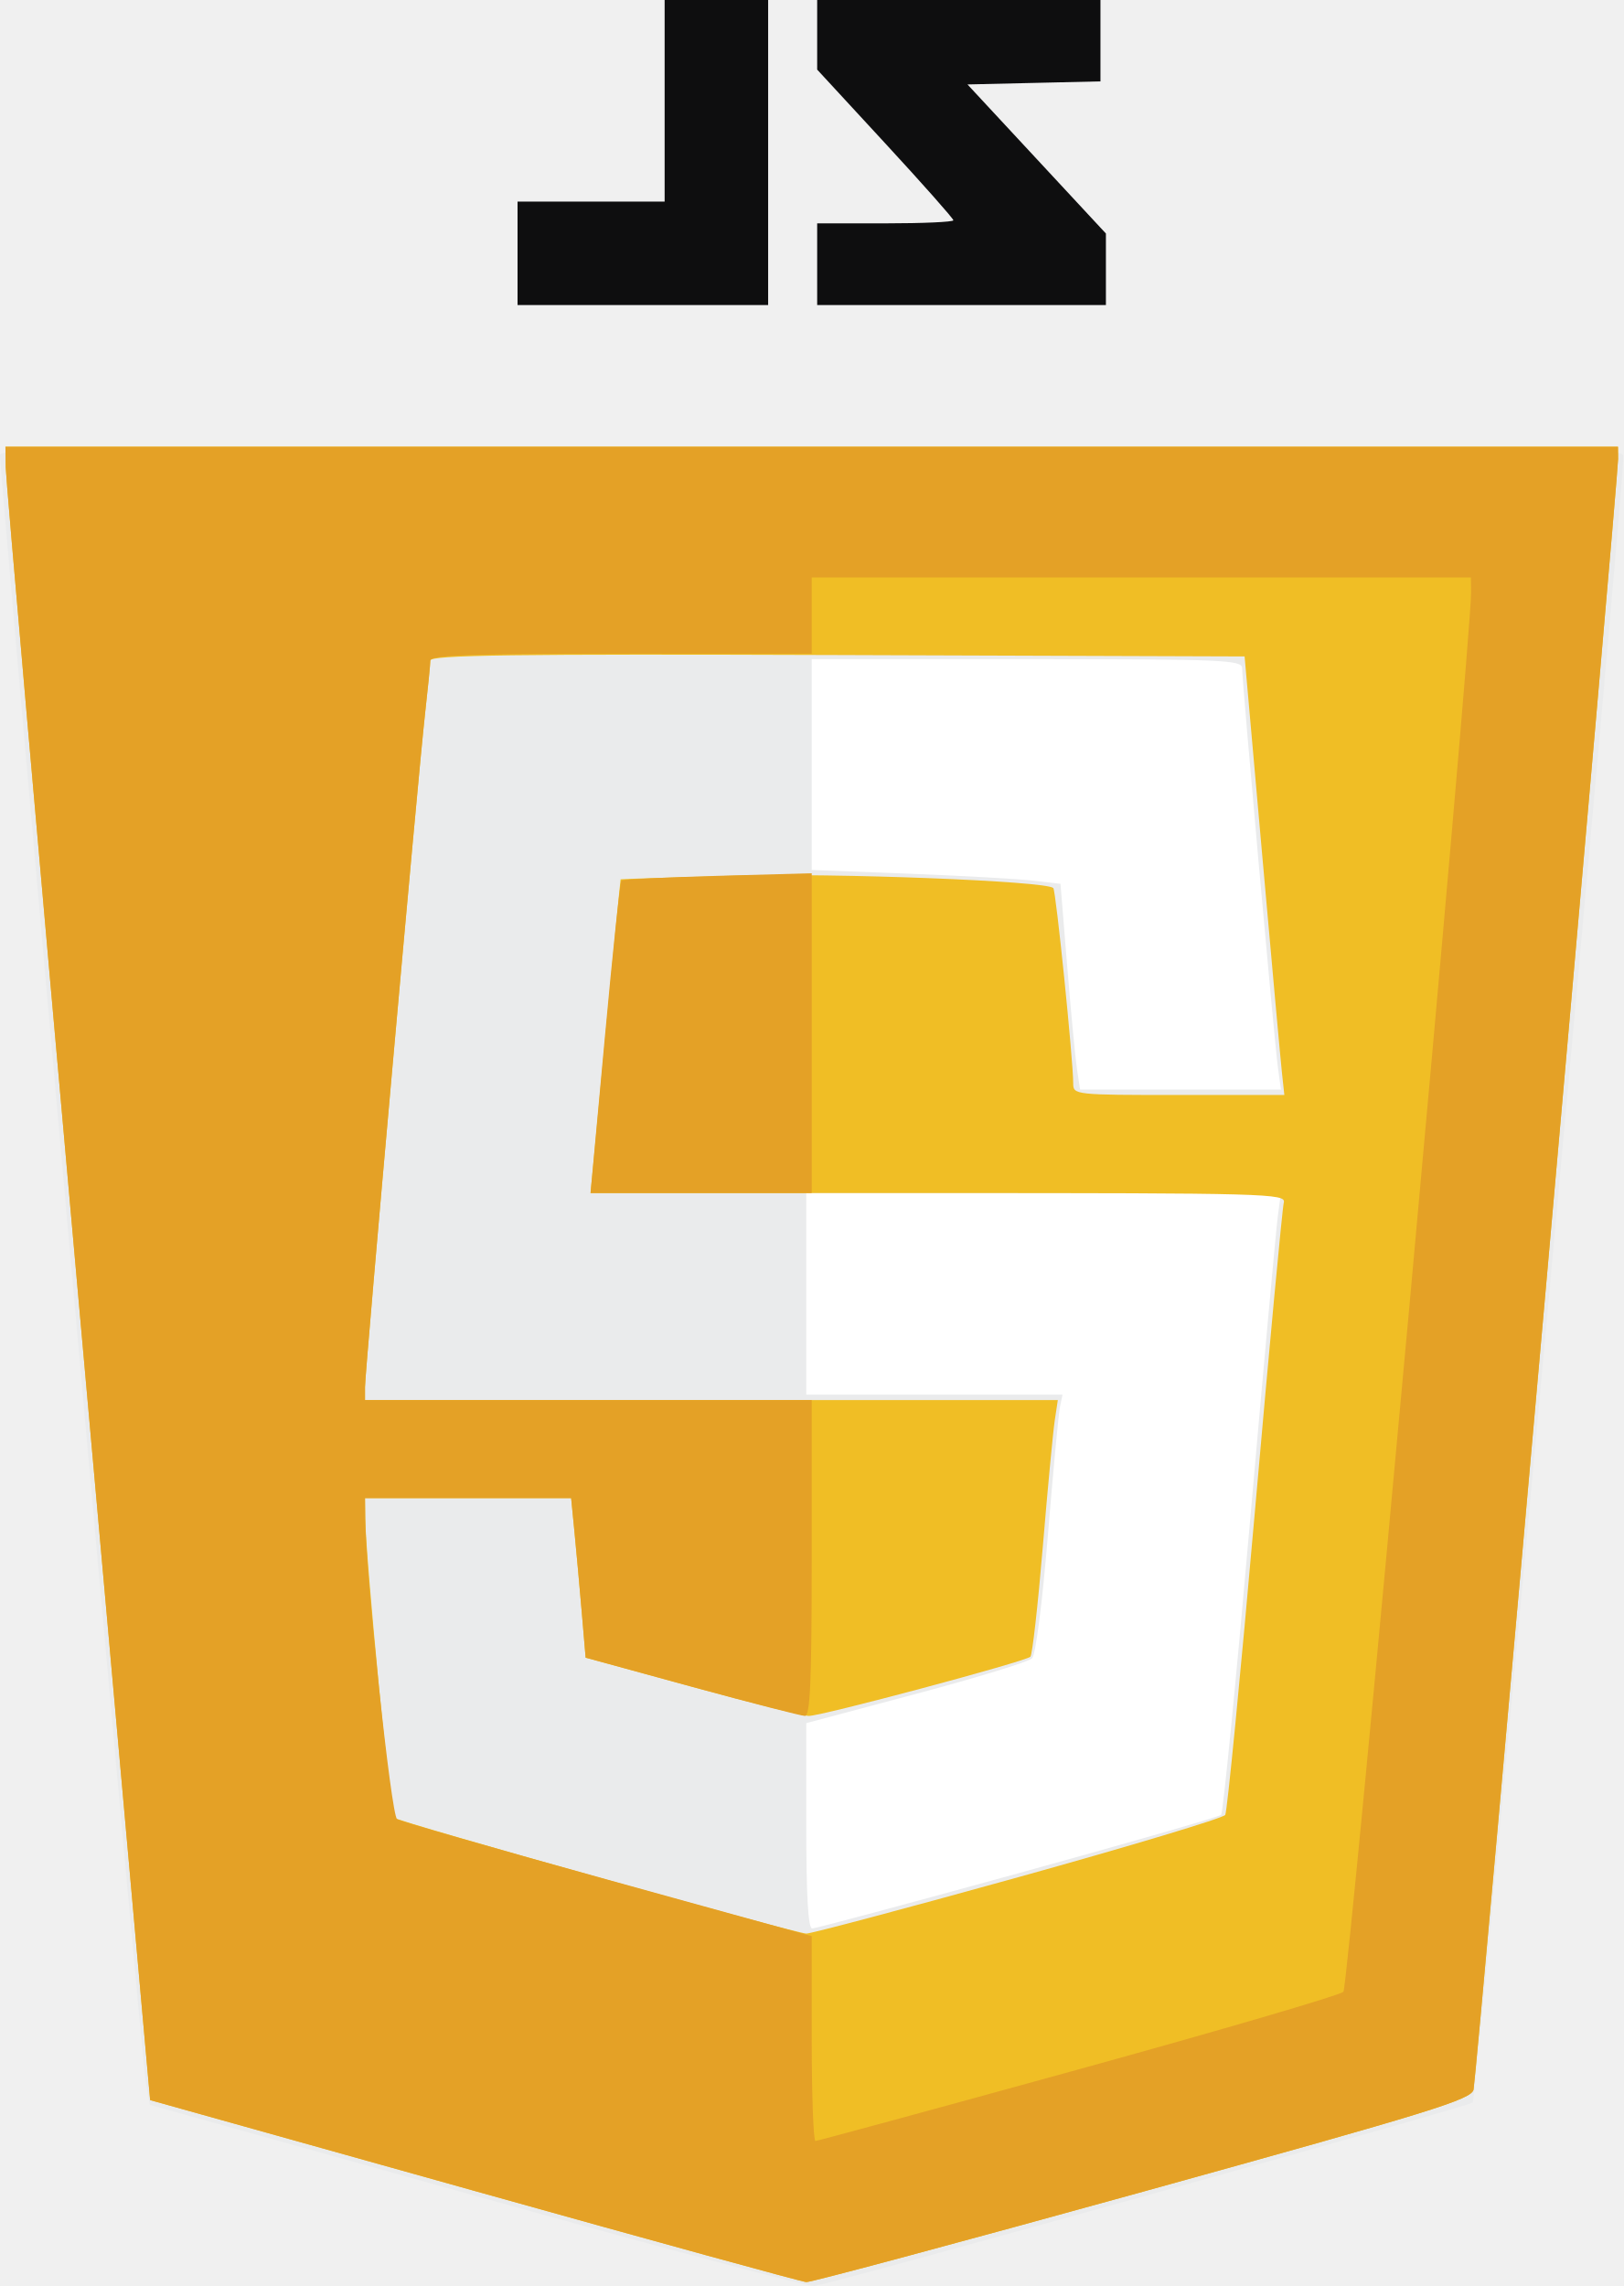
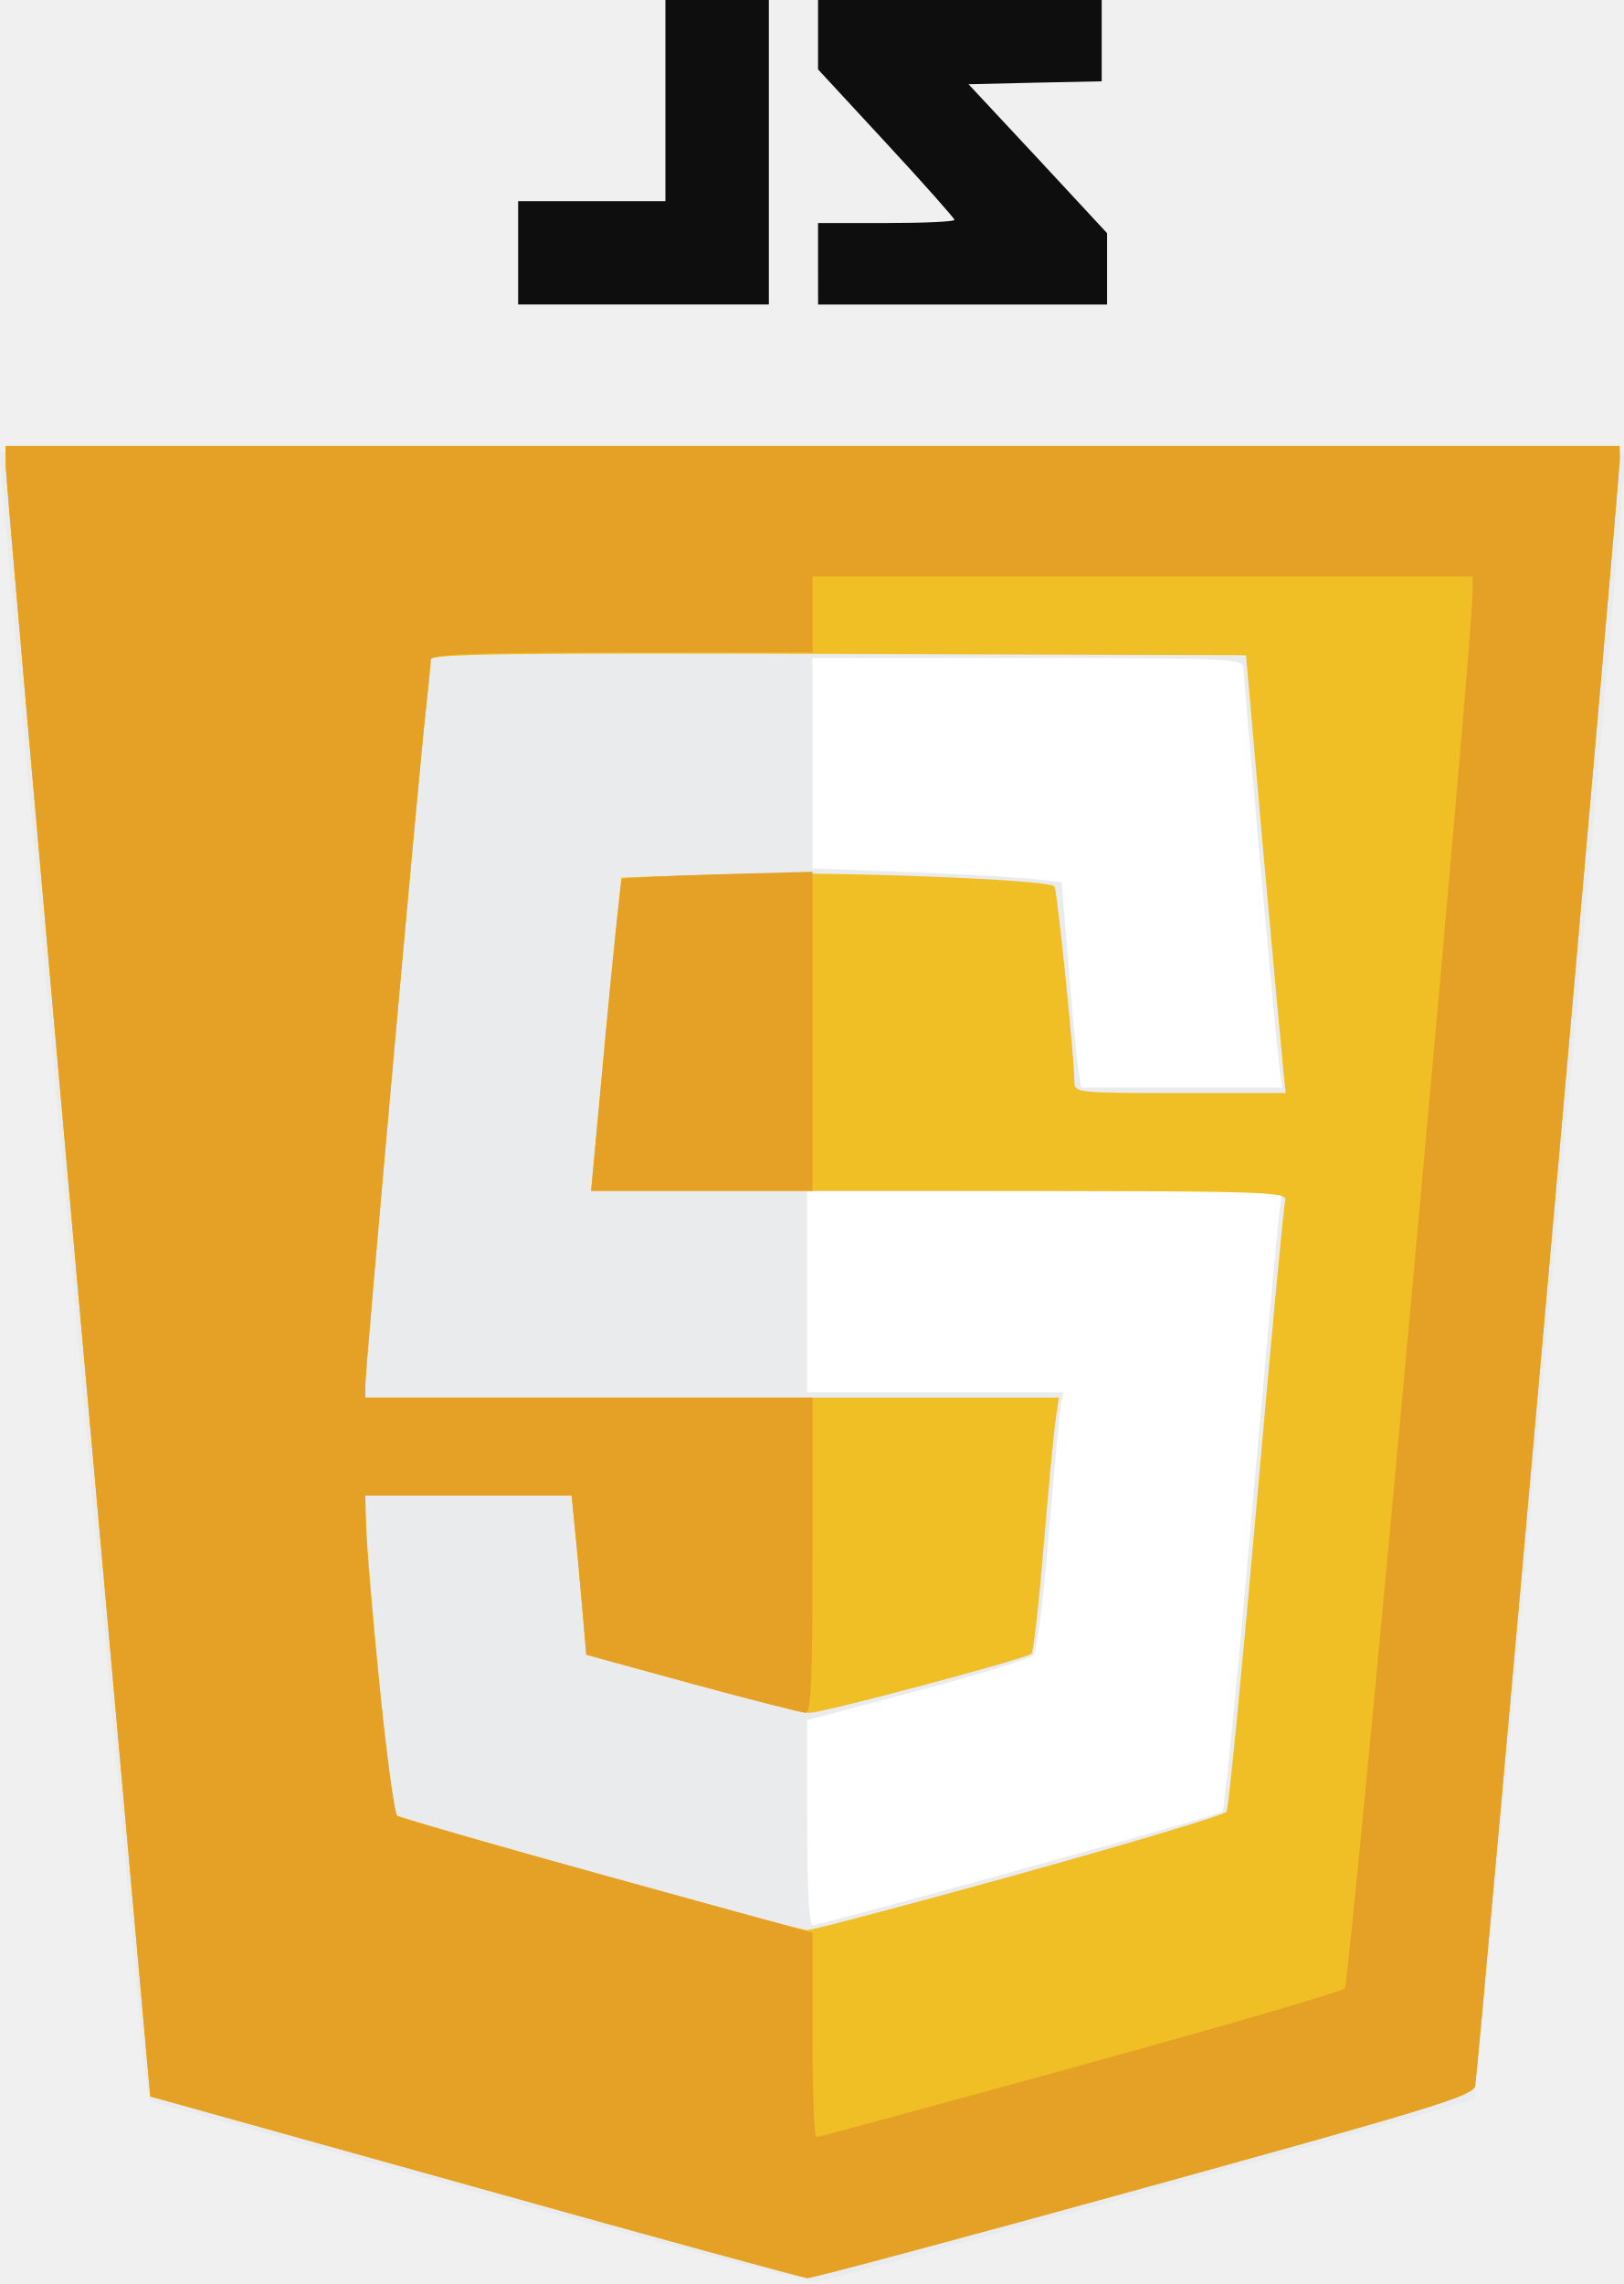
- <svg xmlns="http://www.w3.org/2000/svg" height="559.5" viewBox="0 0 397.318 559.5" width="397.318">
-   <g stroke-width="1.333">
-     <path d="m1.334 109.332.062 5c.034 2.75 8.002 93.801 17.705 202.334l17.643 197.334 79.295 22.201c43.612 12.211 80.195 22.263 81.295 22.34 1.1.077 38.166-9.874 82.369-22.113 70.87-19.623 80.438-22.579 80.945-25.008.707-3.384 35.413-394.899 35.377-399.088l-.025-3h-197.334z" fill="#fff" />
-     <path d="m116.667 537.529-80-22.362-1.045-5.917c-.929-5.26-35.621-392.734-35.621-397.854 0-1.853 20.256-2.063 198.667-2.063 188.323 0 198.666.121 198.651 2.333-.063 9.553-35.972 402.159-36.854 402.94-1.115.987-155.957 44.126-161.131 44.89-1.467.217-38.667-9.669-82.667-21.968zm132.444-79.013c26.889-7.416 49.277-13.866 49.751-14.333.474-.467 3.621-32.35 6.992-70.85 3.371-38.5 6.47-72.55 6.886-75.667l.756-5.667h-58.082-58.082v24.667 24.667h31.359 31.359l-.624 3c-.343 1.65-1.677 15.829-2.964 31.51-1.364 16.615-2.98 29.15-3.875 30.045-.844.844-13.622 4.757-28.395 8.694l-26.86 7.159v25.129c0 17.152.459 25.129 1.444 25.129.794 0 23.444-6.068 50.333-13.484zm63.621-197.516c-.881-6.533-8.732-94.163-8.732-97.467 0-2.007-4.616-2.2-52.667-2.2h-52.667v25.794 25.794l23.667.912c13.017.502 26.715 1.265 30.442 1.697l6.775.785 1.645 20.176c.905 11.097 1.982 22.426 2.395 25.176l.751 5h24.578 24.578z" fill="#eaebec" />
-     <path d="m116.039 536.201-79.295-22.201-17.643-197.333c-9.703-108.533-17.671-199.583-17.705-202.333l-.063-5h197.333 197.333l.026 3c.036 4.189-34.671 395.704-35.378 399.088-.507 2.429-10.075 5.385-80.945 25.008-44.203 12.239-81.27 22.19-82.37 22.113-1.1-.077-37.683-10.131-81.295-22.341zm133.133-76.742c27.411-7.621 50.227-14.485 50.702-15.255.475-.769 3.75-34.28 7.277-74.468 3.527-40.188 6.701-74.12 7.054-75.403.606-2.205-4.058-2.333-84.514-2.333h-85.156l3.626-38.333c1.994-21.083 3.674-38.388 3.732-38.455.059-.067 12.557-.465 27.773-.886 24.951-.69 76.405 1.301 78.126 3.022.643.643 4.874 42.15 4.874 47.816 0 2.794.377 2.835 25.836 2.835h25.836l-.609-5.667c-.335-3.117-2.523-27.267-4.863-53.667l-4.255-48-99.639-.342c-79.269-.272-99.642.001-99.65 1.333-.007.921-.587 6.775-1.291 13.008-1.704 15.084-14.698 160.823-14.698 164.848v3.152h84.784 84.784l-.756 5c-.416 2.75-1.734 16.7-2.929 31s-2.558 26.369-3.028 26.821c-1.242 1.192-51.119 14.517-54.23 14.487-1.444-.014-14.326-3.228-28.626-7.142l-26-7.117-.953-11.191c-.524-6.155-1.322-14.941-1.773-19.524l-.819-8.333h-25.227-25.227l.056 5c.104 9.351 6.168 72.335 7.048 73.215 1.018 1.018 97.912 28.255 100.896 28.362 1.1.039 24.427-6.164 51.838-13.784z" fill="#f0be25" />
-     <path d="m116.039 536.201-79.295-22.201-17.643-197.333c-9.703-108.533-17.671-199.583-17.705-202.333l-.063-5h197.333 197.333l.026 3c.036 4.189-34.671 395.704-35.378 399.088-.507 2.429-10.075 5.385-80.945 25.008-44.203 12.239-81.27 22.19-82.37 22.113-1.1-.077-37.683-10.131-81.295-22.341zm147.874-29.701c34.881-9.625 64.076-18.175 64.876-19 1.246-1.284 31.372-331.454 31.251-342.5l-.04-3.667h-80.667-80.667v9.333 9.333h-46.667c-36.439 0-46.669.365-46.678 1.667-.007.917-.587 6.767-1.291 13-1.704 15.084-14.698 160.823-14.698 164.848v3.152h54.667 54.667v38.667c0 30.058-.371 38.661-1.667 38.642-.917-.014-13.367-3.228-27.667-7.142l-26-7.117-.953-11.191c-.524-6.155-1.322-14.941-1.773-19.524l-.819-8.333h-25.227-25.227l.056 5c.16 14.301 6.346 72.679 7.797 73.576.882.545 24.076 7.21 51.542 14.81l49.938 13.819v25.064c0 13.785.411 25.064.913 25.064.502 0 29.452-7.875 64.333-17.5zm-115.893-252.475c1.917-20.886 3.746-38.211 4.066-38.5.319-.289 10.931-.812 23.581-1.162l23-.636v39.137 39.137h-27.066-27.066z" fill="#e4a126" />
-     <path d="m126.667 62v-12.667h18 18v-24.667-24.667h12.667 12.667v37.333 37.333h-30.667-30.667zm73.333 2.667v-10h16.667c9.167 0 16.667-.339 16.667-.753s-7.5-8.881-16.667-18.816l-16.667-18.063v-8.517-8.517h34.667 34.667v9.959 9.959l-16.274.374-16.274.374 16.941 18.244 16.941 18.244v8.756 8.756h-35.333-35.333z" fill="#0e0e0f" />
-   </g>
+ <svg xmlns="http://www.w3.org/2000/svg" height="45pt" viewBox="0 0 32 45" width="32pt">
+   <path d="m.109 8.785.004.402c.004.223.645 7.539 1.426 16.258l1.422 15.859 6.391 1.781c3.516.984 6.465 1.789 6.555 1.797.09.008 3.074-.793 6.641-1.777 5.711-1.578 6.48-1.812 6.523-2.008.055-.273 2.855-31.734 2.852-32.07l-.004-.242zm0 0" fill="#fff" />
+   <path d="m9.402 43.195-6.445-1.797-.086-.477c-.074-.422-2.871-31.559-2.871-31.969 0-.152 1.633-.168 16.012-.168 15.18 0 16.016.012 16.016.188-.008.77-2.902 32.316-2.973 32.379-.09.082-12.57 3.547-12.988 3.609-.117.016-3.117-.777-6.664-1.766zm10.676-6.352c2.168-.594 3.973-1.113 4.012-1.152.039-.035.293-2.598.562-5.691.273-3.094.523-5.828.555-6.082l.062-.453h-9.363v3.965h5.055l-.051.238c-.027.133-.133 1.273-.238 2.535-.109 1.332-.238 2.34-.312 2.414-.066.066-1.098.383-2.289.699l-2.164.574v2.02c0 1.379.035 2.02.117 2.02.062 0 1.887-.488 4.055-1.086zm5.129-15.871c-.07-.523-.703-7.566-.703-7.832 0-.16-.371-.176-4.246-.176h-4.246v4.145l1.91.074c1.047.039 2.152.102 2.453.137l.547.062.133 1.621c.07.891.16 1.801.191 2.023l.062.402h3.961zm0 0" fill="#eaebec" />
+   <path d="m9.352 43.086-6.391-1.781-1.422-15.859c-.781-8.719-1.422-16.035-1.426-16.258l-.004-.402h31.809l.004.242c.004.336-2.797 31.797-2.852 32.07-.043.195-.812.43-6.523 2.008-3.566.984-6.551 1.785-6.641 1.777-.09-.008-3.039-.812-6.555-1.797zm10.734-6.164c2.207-.613 4.047-1.164 4.086-1.227s.301-2.754.586-5.984c.285-3.23.539-5.957.57-6.059.047-.176-.328-.188-6.812-.188h-6.867l.293-3.082c.16-1.691.297-3.082.301-3.09.004-.004 1.012-.035 2.238-.07 2.012-.055 6.16.105 6.297.242.055.051.395 3.387.395 3.844 0 .223.031.227 2.082.227h2.082l-.047-.453c-.027-.254-.203-2.191-.395-4.312l-.34-3.859-8.031-.027c-6.391-.02-8.035 0-8.035.109 0 .07-.047.543-.102 1.043-.137 1.211-1.188 12.922-1.188 13.246v.254h13.668l-.059.402c-.035.223-.141 1.344-.238 2.492-.094 1.148-.203 2.117-.242 2.152-.102.098-4.121 1.168-4.371 1.164-.117 0-1.156-.258-2.309-.57l-2.094-.574-.078-.898c-.043-.496-.105-1.199-.145-1.57l-.066-.668h-4.066l.008.402c.008.75.496 5.812.566 5.883.082.082 7.891 2.27 8.133 2.277.09.004 1.969-.492 4.18-1.105zm0 0" fill="#f0be25" />
+   <path d="m9.352 43.086-6.391-1.781-1.422-15.859c-.781-8.719-1.422-16.035-1.426-16.258l-.004-.402h31.809l.004.242c.004.336-2.797 31.797-2.852 32.07-.043.195-.812.43-6.523 2.008-3.566.984-6.551 1.785-6.641 1.777-.09-.008-3.039-.812-6.555-1.797zm11.922-2.387c2.812-.773 5.164-1.457 5.227-1.523.102-.105 2.531-26.637 2.52-27.523v-.297h-13.008v1.5h-3.762c-2.934 0-3.762.031-3.762.137 0 .074-.047.543-.102 1.043-.137 1.211-1.188 12.922-1.188 13.246v.254h8.812v3.109c0 2.414-.027 3.105-.133 3.102-.074 0-1.078-.258-2.23-.57l-2.094-.574-.078-.898c-.043-.496-.105-1.199-.145-1.57l-.066-.668h-4.066l.008.402c.012 1.148.508 5.84.625 5.91.074.043 1.941.582 4.156 1.191l4.023 1.109v2.016c0 1.105.035 2.012.074 2.012.043 0 2.375-.633 5.188-1.406zm-9.344-20.285c.156-1.68.305-3.07.328-3.094.027-.023.883-.066 1.902-.094l1.852-.051v6.289h-4.363zm0 0" fill="#e4a126" />
+   <path d="m10.211 4.98v-1.016h2.902v-3.965h2.039v6h-4.941zm5.91.215v-.801h1.344c.738 0 1.344-.027 1.344-.062 0-.031-.605-.715-1.344-1.512l-1.344-1.453v-1.367h5.59v1.602l-1.312.027-1.312.031 1.367 1.465 1.363 1.469v1.406h-5.695zm0 0" fill="#0e0e0f" />
</svg>
